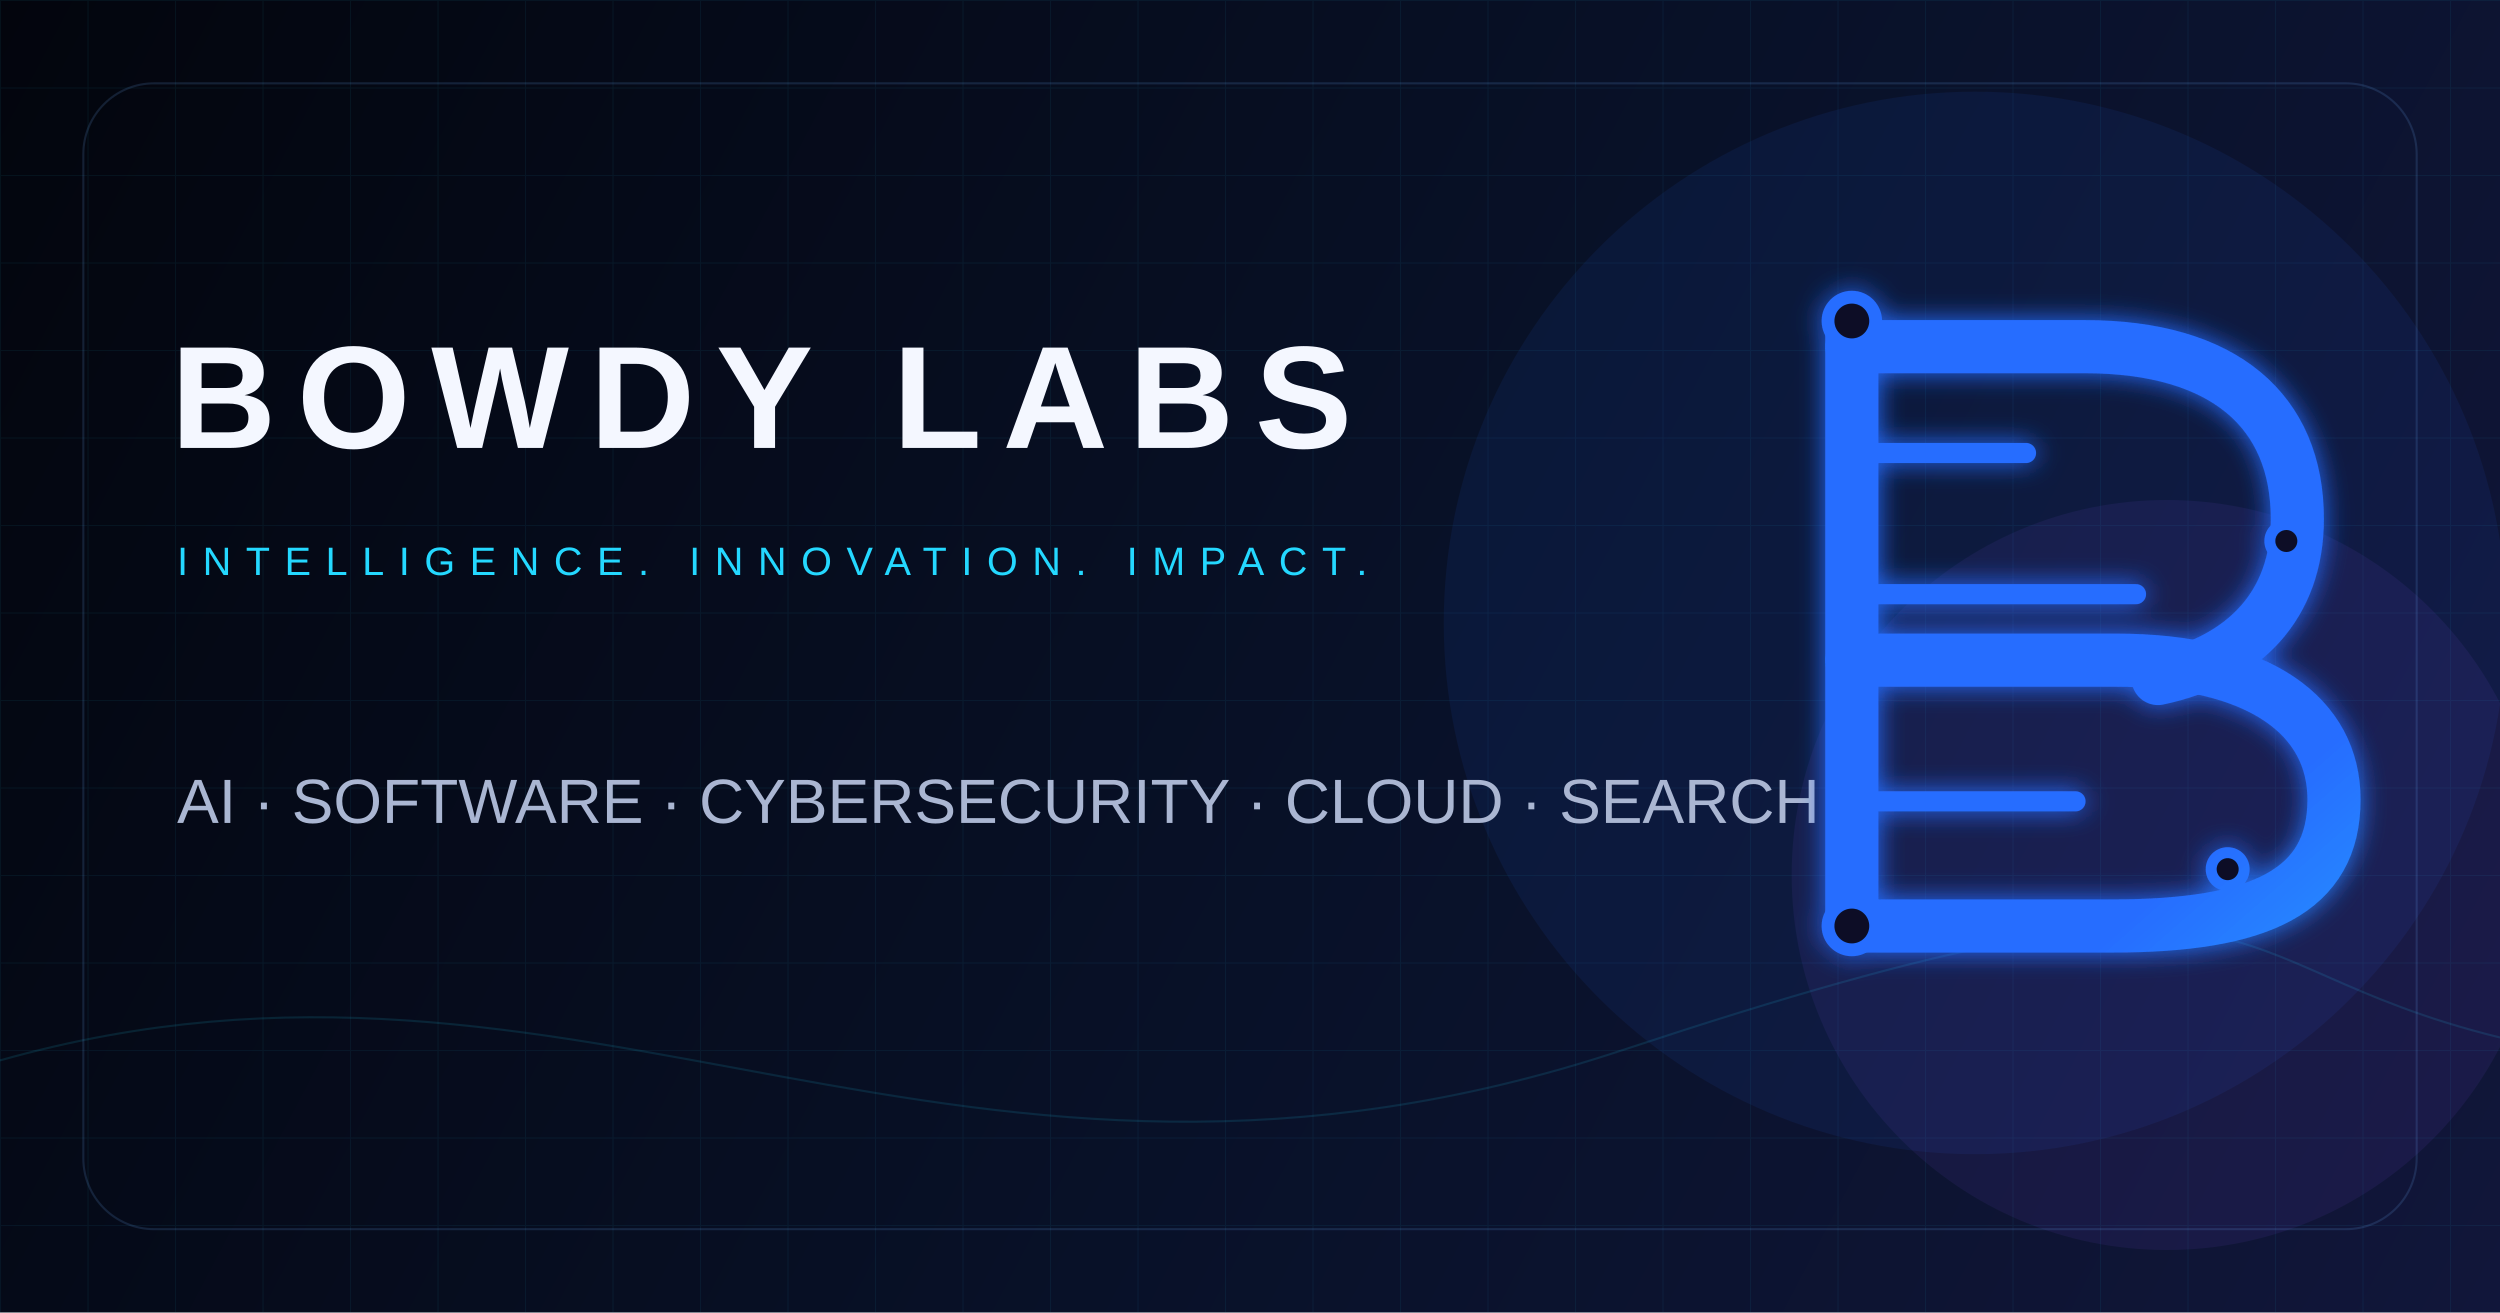
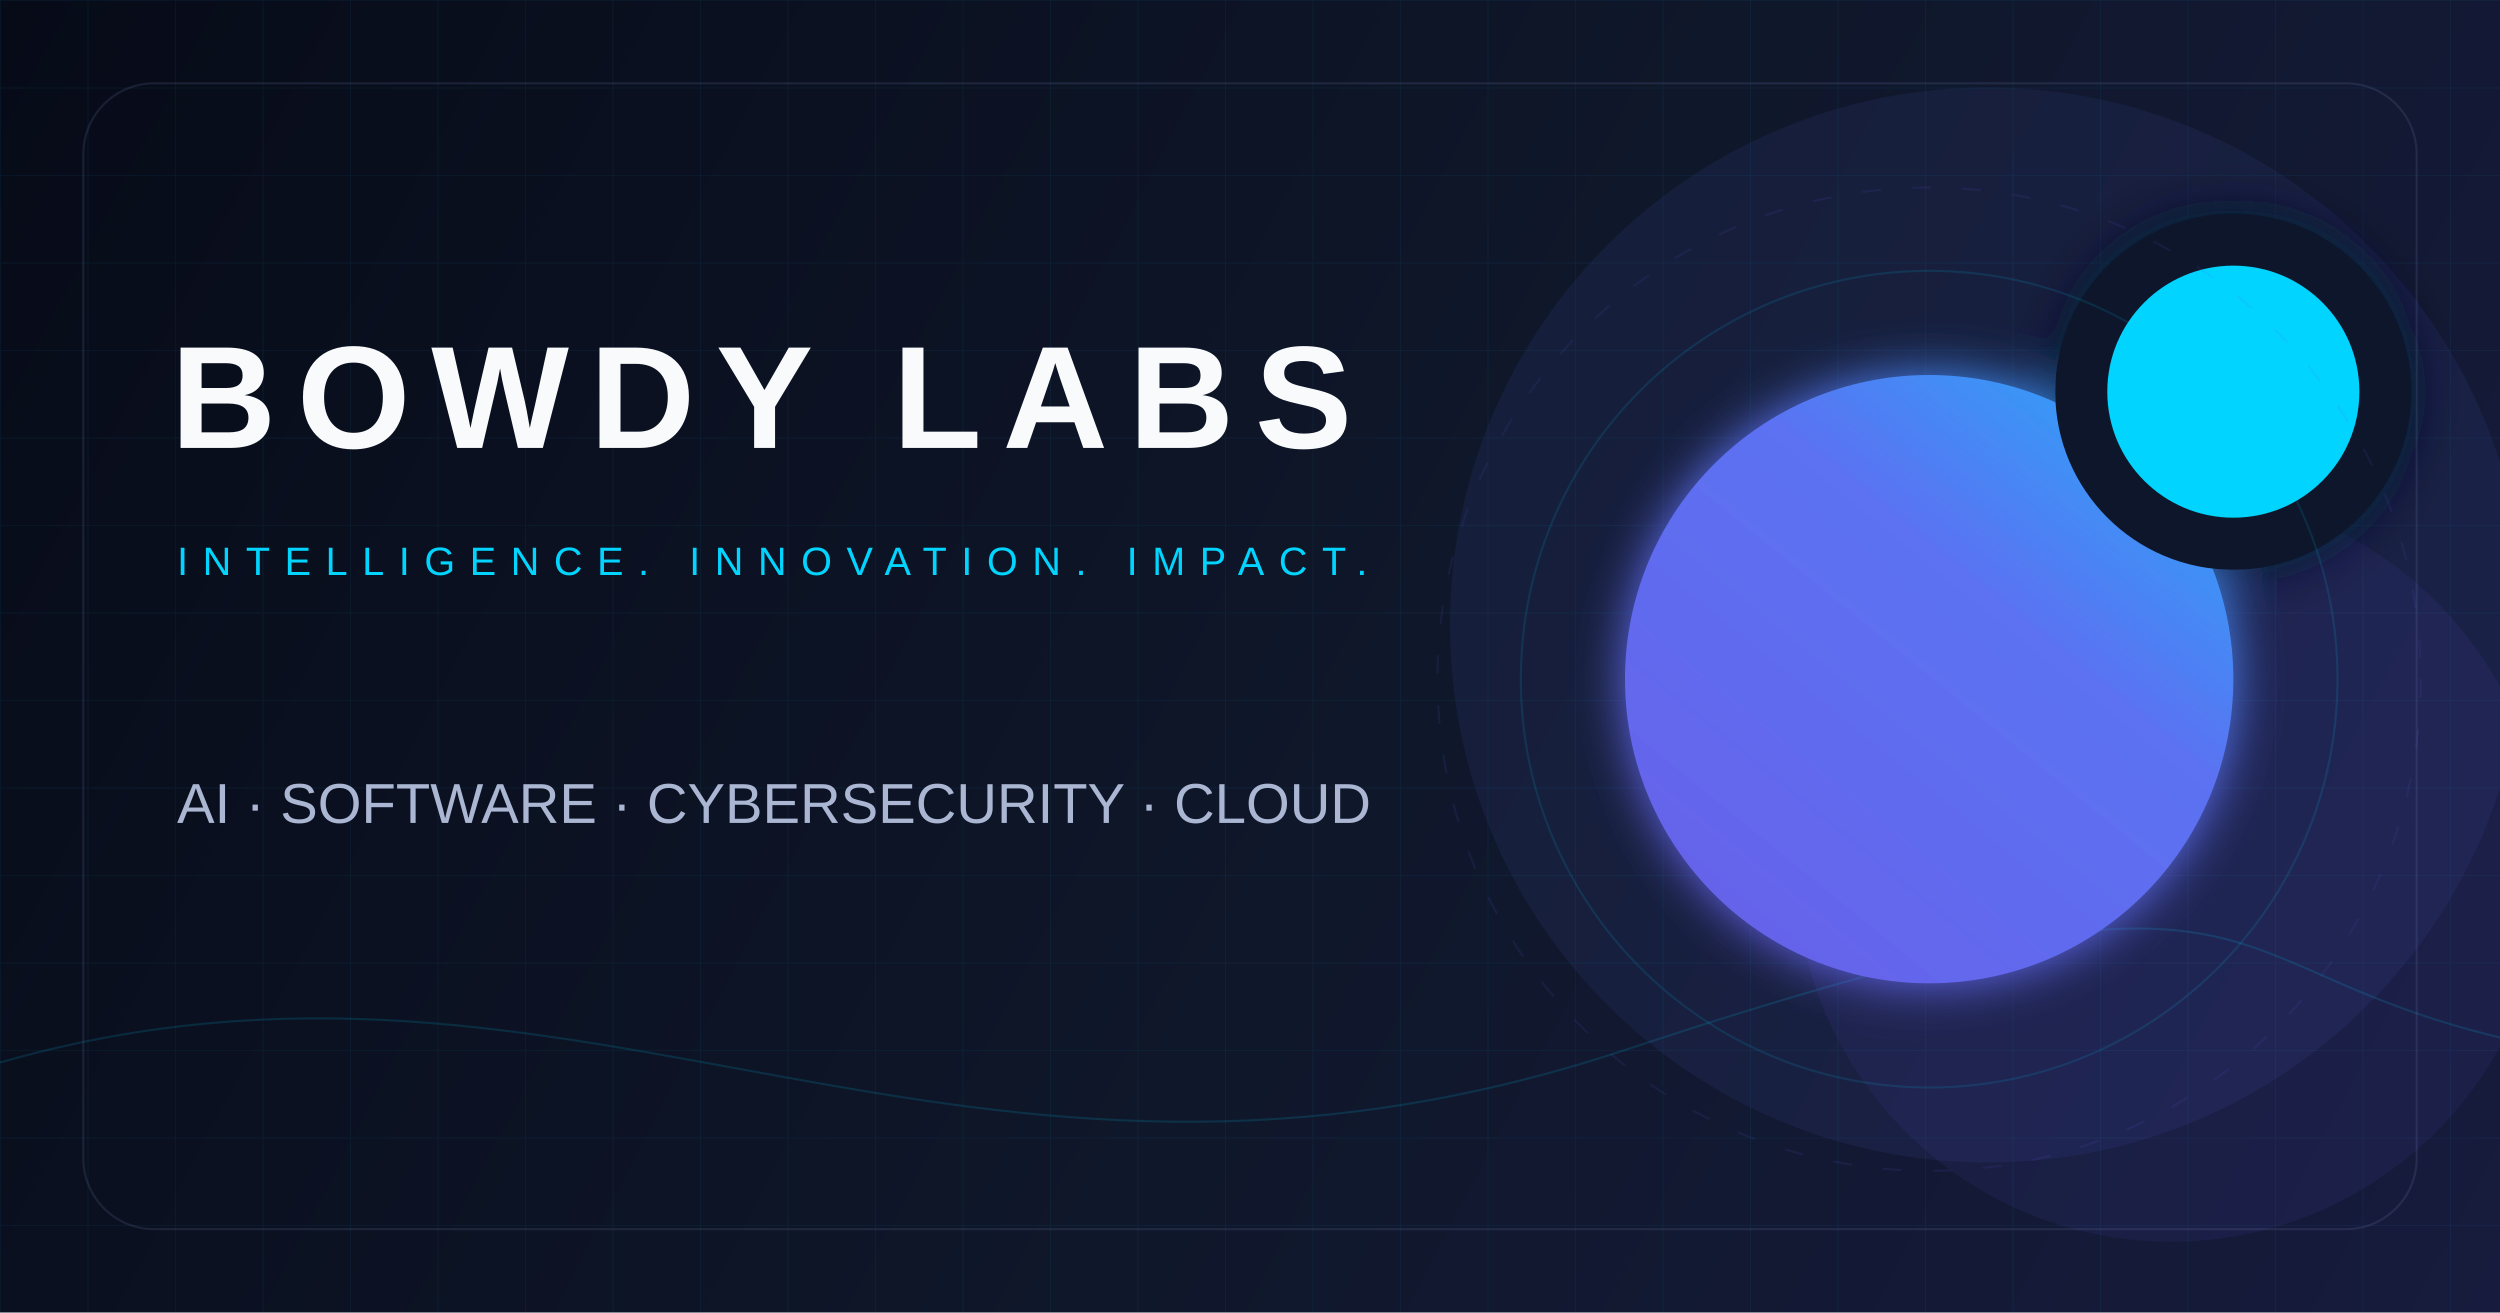
<svg xmlns="http://www.w3.org/2000/svg" width="1200" height="630" viewBox="0 0 1200 630" role="img" aria-labelledby="title desc">
  <defs>
    <linearGradient id="background" x1="0" y1="0" x2="1200" y2="630" gradientUnits="userSpaceOnUse">
-       <stop stop-color="#03050D" />
-       <stop offset=".55" stop-color="#081128" />
-       <stop offset="1" stop-color="#11163A" />
+       <stop stop-color="#070B18" />
+       <stop offset=".55" stop-color="#0F172A" />
+       <stop offset="1" stop-color="#171B3D" />
    </linearGradient>
-     <linearGradient id="g" x1="690" y1="80" x2="1100" y2="550" gradientUnits="userSpaceOnUse">
-       <stop stop-color="#286DFF" />
-       <stop offset=".5" stop-color="#24D8FF" />
-       <stop offset="1" stop-color="#8B5CFF" />
+     <linearGradient id="bowdy-grad" x1="760" y1="520" x2="1110" y2="90" gradientUnits="userSpaceOnUse">
+       <stop stop-color="#6C5CE7" />
+       <stop offset=".55" stop-color="#5B72F2" />
+       <stop offset="1" stop-color="#00D4FF" />
    </linearGradient>
    <pattern id="grid" width="42" height="42" patternUnits="userSpaceOnUse">
-       <path d="M42 0H0V42" fill="none" stroke="#24D8FF" stroke-opacity=".06" />
+       <path d="M42 0H0V42" fill="none" stroke="#00D4FF" stroke-opacity=".055" />
    </pattern>
    <filter id="glow" x="-50%" y="-50%" width="200%" height="200%">
-       <feGaussianBlur stdDeviation="7" result="b" />
+       <feGaussianBlur stdDeviation="12" result="blur" />
      <feMerge>
-         <feMergeNode in="b" />
+         <feMergeNode in="blur" />
        <feMergeNode in="SourceGraphic" />
      </feMerge>
    </filter>
  </defs>
  <rect width="1200" height="630" fill="url(#background)" />
  <rect width="1200" height="630" fill="url(#grid)" />
-   <circle cx="948" cy="299" r="255" fill="#286DFF" fill-opacity=".08" />
-   <circle cx="1040" cy="420" r="180" fill="#8B5CFF" fill-opacity=".08" />
-   <path d="M0 509C280 430 459 610 779 504S1053 462 1200 498" fill="none" stroke="#24D8FF" stroke-opacity=".12" />
-   <text x="82" y="215" fill="#F4F7FF" font-family="Sora, Arial, sans-serif" font-size="70" font-weight="700" letter-spacing="10">BOWDY LABS</text>
-   <text x="85" y="276" fill="#24D8FF" font-family="Sora, Arial, sans-serif" font-size="19" font-weight="500" letter-spacing="7">INTELLIGENCE. INNOVATION. IMPACT.</text>
-   <text x="85" y="395" fill="#AAB6D2" font-family="Arial, sans-serif" font-size="30">AI · SOFTWARE · CYBERSECURITY · CLOUD · SEARCH</text>
-   <g transform="translate(756 74) scale(.88)" fill="none" stroke="url(#g)" stroke-linecap="round" stroke-linejoin="round" filter="url(#glow)">
-     <path d="M151 91v330" stroke-width="29" />
-     <path d="M151 105h127c76 0 116 35 116 94 0 47-29 77-76 87" stroke-width="29" />
-     <path d="M151 276h144c79 0 119 31 119 76 0 50-40 69-121 69H151" stroke-width="29" />
-     <path d="M151 163h95m-95 77h155m-155 113h122" stroke-width="11" />
-     <circle cx="151" cy="91" r="13" fill="#071127" stroke-width="7" />
-     <circle cx="151" cy="421" r="13" fill="#071127" stroke-width="7" />
-     <circle cx="388" cy="211" r="9" fill="#071127" stroke-width="6" />
-     <circle cx="356" cy="390" r="9" fill="#071127" stroke-width="6" />
+   <circle cx="954" cy="300" r="258" fill="#5B72F2" fill-opacity=".08" />
+   <circle cx="1042" cy="416" r="180" fill="#6C5CE7" fill-opacity=".08" />
+   <path d="M0 510C280 430 460 610 780 504S1050 462 1200 498" fill="none" stroke="#00D4FF" stroke-opacity=".14" />
+   <text x="82" y="215" fill="#F8FAFC" font-family="Sora, Arial, sans-serif" font-size="70" font-weight="700" letter-spacing="10">BOWDY LABS</text>
+   <text x="85" y="276" fill="#00D4FF" font-family="Sora, Arial, sans-serif" font-size="19" font-weight="500" letter-spacing="7">INTELLIGENCE. INNOVATION. IMPACT.</text>
+   <text x="85" y="395" fill="#AAB6D2" font-family="Arial, sans-serif" font-size="27">AI · SOFTWARE · CYBERSECURITY · CLOUD</text>
+   <g filter="url(#glow)">
+     <circle cx="926" cy="326" r="146" fill="url(#bowdy-grad)" />
+     <circle cx="1072" cy="188" r="73" fill="#00D4FF" stroke="#0F172A" stroke-width="25" />
  </g>
-   <rect x="40" y="40" width="1120" height="550" rx="34" fill="none" stroke="#6AAAF8" stroke-opacity=".16" />
+   <circle cx="926" cy="326" r="196" fill="none" stroke="#00D4FF" stroke-opacity=".12" />
+   <circle cx="926" cy="326" r="236" fill="none" stroke="#6C5CE7" stroke-opacity=".1" stroke-dasharray="9 15" />
+   <rect x="40" y="40" width="1120" height="550" rx="34" fill="none" stroke="#7B8DBB" stroke-opacity=".16" />
</svg>
